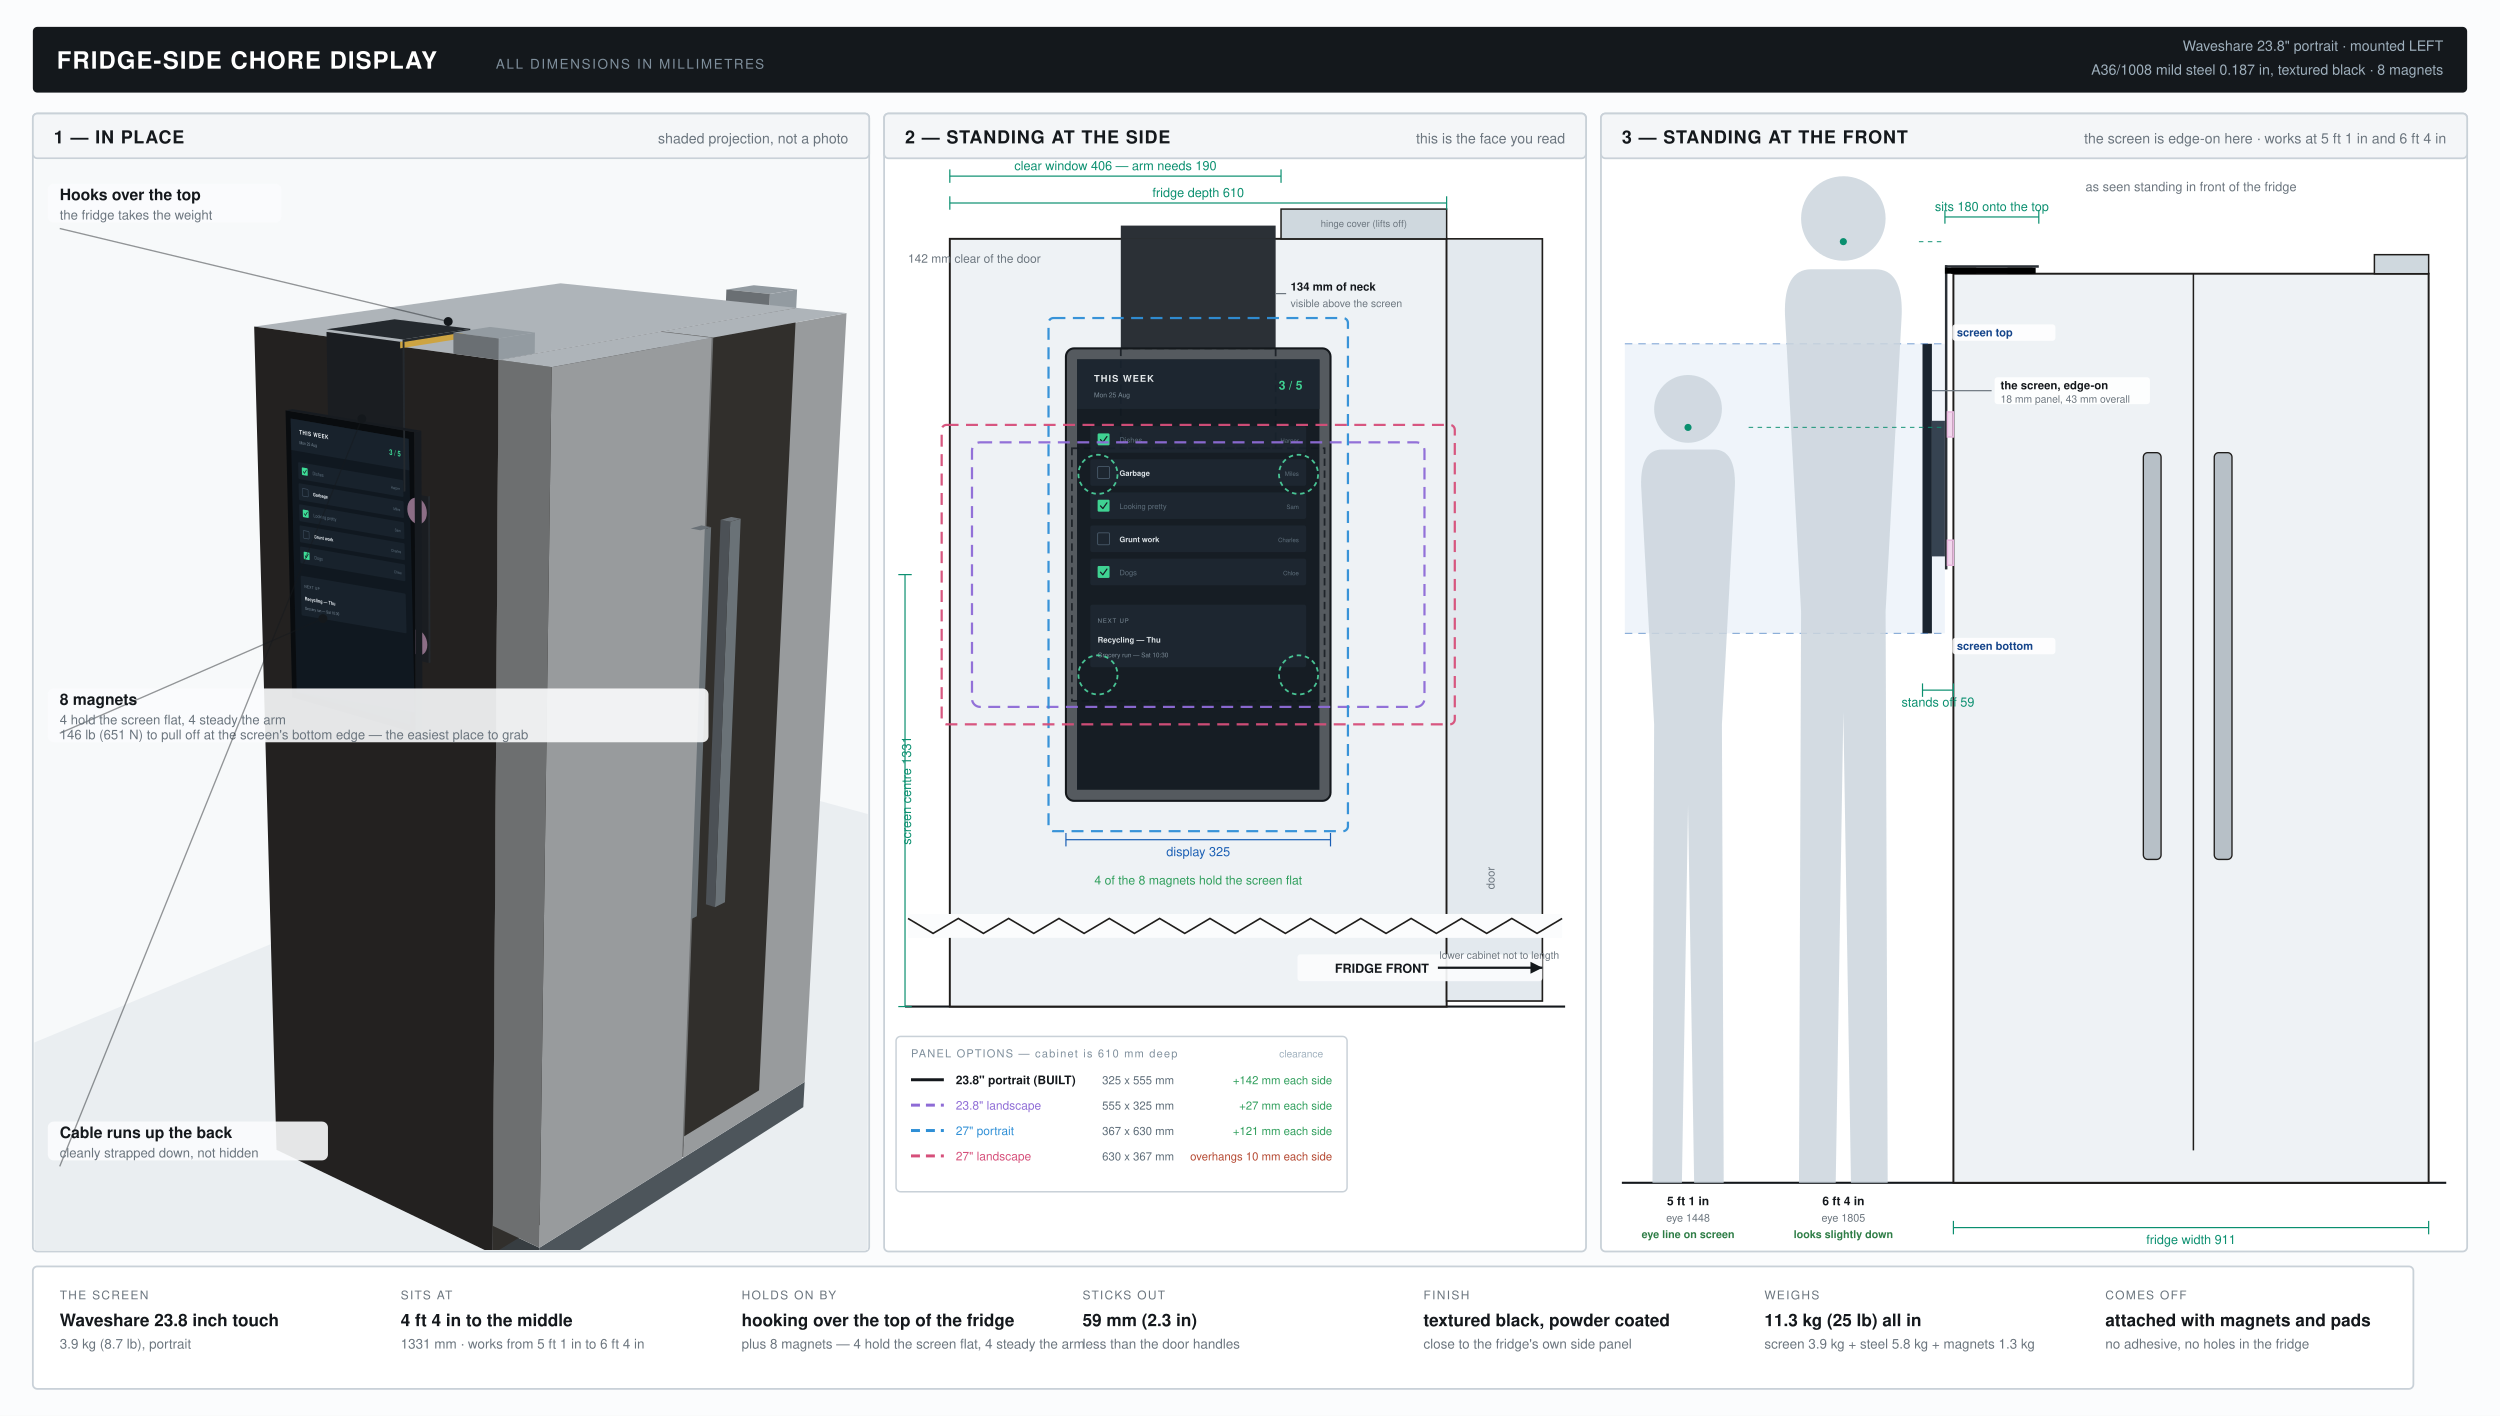
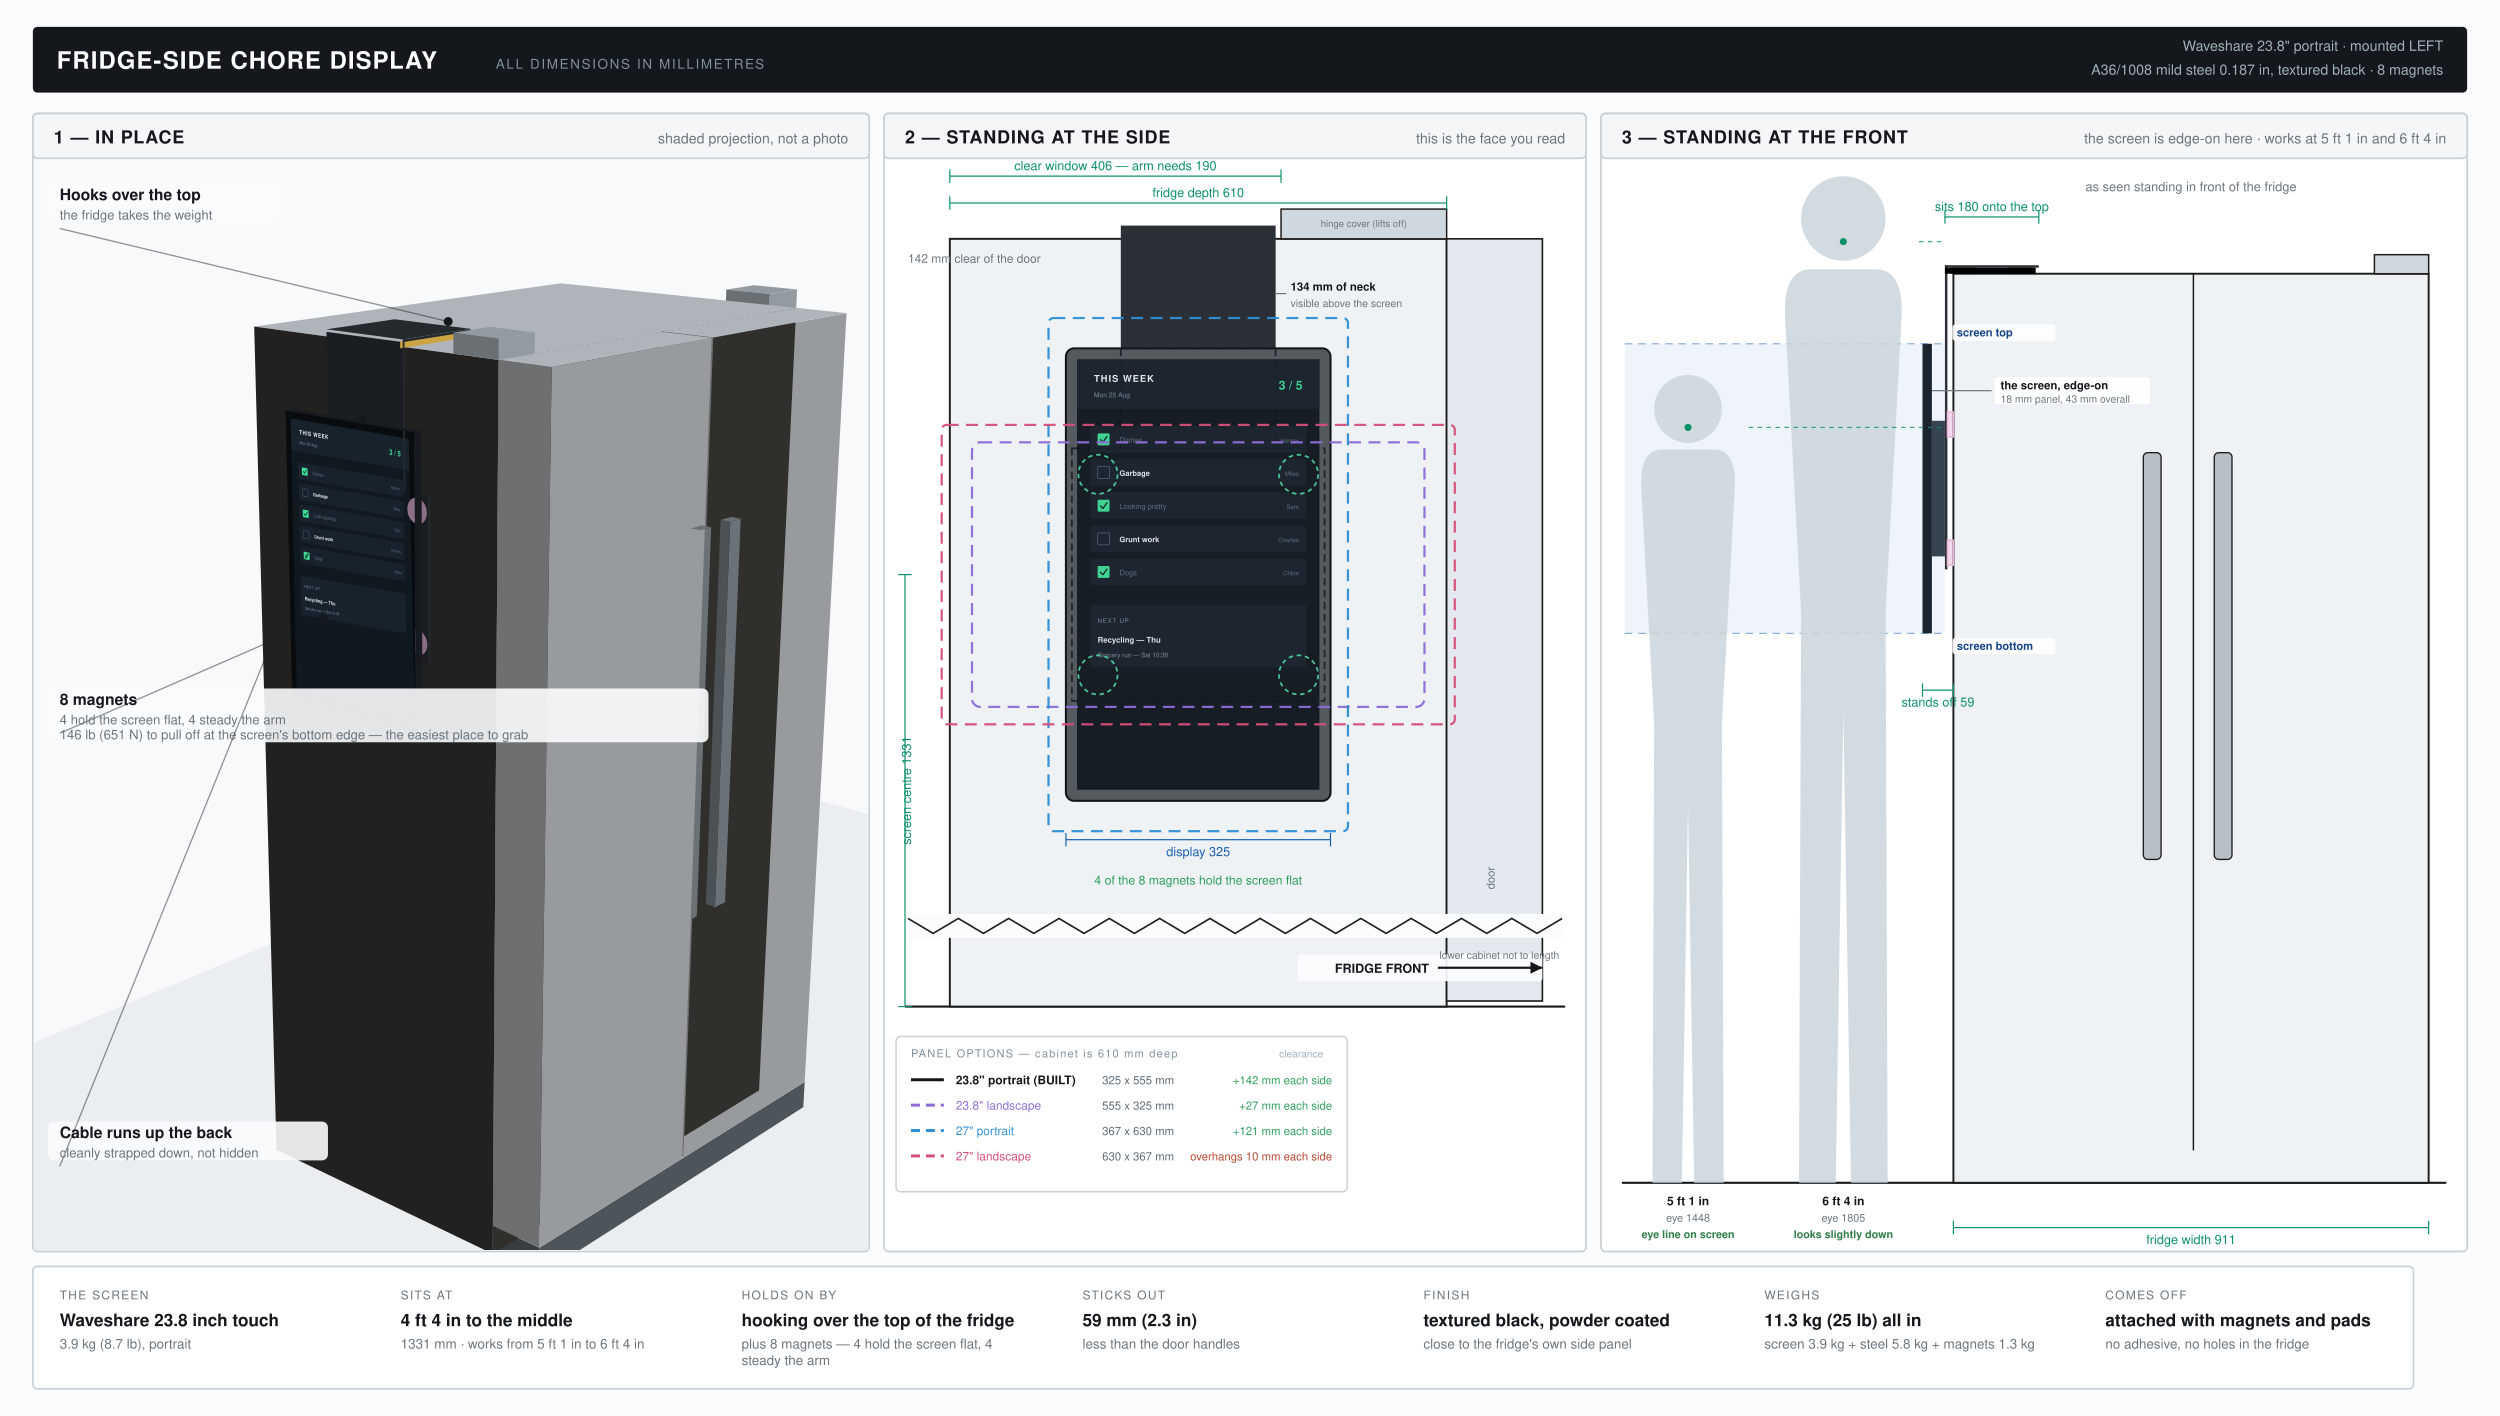
<svg xmlns="http://www.w3.org/2000/svg" width="1674" height="948" viewBox="0 0 1674 948">
  <rect width="1674" height="948" fill="#fbfcfd" />
  <rect x="22" y="18" width="1630" height="44" fill="#14181c" rx="3" />
  <text x="38.00" y="46.00" font-family="Helvetica,Arial,sans-serif" font-size="16.00" text-anchor="start" fill="#ffffff" font-weight="bold" letter-spacing="0.7">FRIDGE-SIDE CHORE DISPLAY</text>
  <text x="1636.00" y="34.00" font-family="Helvetica,Arial,sans-serif" font-size="9.50" text-anchor="end" fill="#9fb0bd" font-weight="normal">Waveshare 23.8" portrait  ·  mounted LEFT</text>
  <text x="1636.00" y="50.00" font-family="Helvetica,Arial,sans-serif" font-size="9.50" text-anchor="end" fill="#9fb0bd" font-weight="normal">A36/1008 mild steel 0.187 in, textured black  ·  8 magnets</text>
  <text x="332.00" y="46.00" font-family="Helvetica,Arial,sans-serif" font-size="9.00" text-anchor="start" fill="#7f8f9c" font-weight="normal" letter-spacing="1.1">ALL DIMENSIONS IN MILLIMETRES</text>
  <rect x="592.0" y="76.0" width="470.0" height="762.0" fill="#ffffff" stroke="#c9d1d8" stroke-width="1.2" rx="3" />
  <rect x="592.0" y="76.0" width="470.0" height="30" fill="#f4f6f8" stroke="#c9d1d8" stroke-width="1.2" rx="3" />
  <text x="606.00" y="96.00" font-family="Helvetica,Arial,sans-serif" font-size="12.00" text-anchor="start" fill="#14181c" font-weight="bold" letter-spacing="0.6">2 — STANDING AT THE SIDE</text>
  <text x="1048.00" y="96.00" font-family="Helvetica,Arial,sans-serif" font-size="9.50" text-anchor="end" fill="#6b757e" font-weight="normal">this is the face you read</text>
  <line x1="606.0" y1="674.0" x2="1048.0" y2="674.0" stroke="#14181c" stroke-width="1.4" />
  <rect x="636.00" y="159.93" width="332.67" height="514.07" fill="#eef2f5" stroke="#1f1d1b" stroke-width="1.3" />
  <rect x="968.67" y="159.93" width="64.11" height="510.35" fill="#e3e9ee" stroke="#1f1d1b" stroke-width="1.1" />
  <text x="1000.72" y="587.97" font-family="Helvetica,Arial,sans-serif" font-size="7.50" text-anchor="middle" fill="#6b757e" font-weight="normal" transform="rotate(-90.00 1000.72 587.97)">door</text>
  <rect x="857.78" y="140.00" width="110.89" height="19.93" fill="#cfd8de" stroke="#1f1d1b" stroke-width="1" />
  <text x="913.22" y="151.96" font-family="Helvetica,Arial,sans-serif" font-size="6.40" text-anchor="middle" fill="#6b757e" font-weight="normal">hinge cover (lifts off)</text>
  <line x1="636.00" y1="117.93" x2="857.78" y2="117.93" stroke="#0a8f6f" stroke-width="0.8" />
  <line x1="636.00" y1="113.43" x2="636.00" y2="122.43" stroke="#0a8f6f" stroke-width="0.8" />
  <line x1="857.78" y1="113.43" x2="857.78" y2="122.43" stroke="#0a8f6f" stroke-width="0.8" />
  <text x="746.89" y="113.93" font-family="Helvetica,Arial,sans-serif" font-size="8.50" text-anchor="middle" fill="#0a8f6f" font-weight="normal">clear window 406 — arm needs 190</text>
  <rect x="868.8" y="639.0" width="164" height="18" fill="#fbfcfd" fill-opacity="0.92" rx="2" />
  <line x1="962.8" y1="648.0" x2="1032.8" y2="648.0" stroke="#14181c" stroke-width="1.5" />
  <path d="M1032.8,648.0 l-8.0,-4 l0,8 z" fill="#14181c" />
  <text x="956.77" y="651.40" font-family="Helvetica,Arial,sans-serif" font-size="8.40" text-anchor="end" fill="#14181c" font-weight="700">FRIDGE FRONT</text>
  <rect x="750.49" y="151.06" width="103.68" height="8.87" fill="#2b3036" />
  <rect x="750.49" y="233.26" width="103.68" height="66.91" fill="none" stroke="#2b3036" stroke-width="1.2" stroke-dasharray="5 3" />
  <rect x="750.49" y="159.93" width="103.68" height="73.34" fill="#2b3036" />
  <line x1="854.2" y1="196.6" x2="861.2" y2="196.6" stroke="#6b757e" stroke-width="0.8" />
  <text x="864.17" y="194.59" font-family="Helvetica,Arial,sans-serif" font-size="7.60" text-anchor="start" fill="#14181c" font-weight="700">134 mm of neck</text>
  <text x="864.17" y="205.59" font-family="Helvetica,Arial,sans-serif" font-size="7.00" text-anchor="start" fill="#6b757e" font-weight="normal">visible above the screen</text>
  <rect x="717.75" y="300.17" width="169.17" height="169.17" fill="none" stroke="#2b3036" stroke-width="1.2" stroke-dasharray="5 3" />
  <circle cx="735.2" cy="451.9" r="13.1" fill="#e7b6dd" fill-opacity="0.30" stroke="#e7b6dd" stroke-width="1.3" />
  <circle cx="869.5" cy="451.9" r="13.1" fill="#e7b6dd" fill-opacity="0.30" stroke="#e7b6dd" stroke-width="1.3" />
  <circle cx="735.2" cy="317.6" r="13.1" fill="#e7b6dd" fill-opacity="0.30" stroke="#e7b6dd" stroke-width="1.3" />
  <circle cx="869.5" cy="317.6" r="13.1" fill="#e7b6dd" fill-opacity="0.30" stroke="#e7b6dd" stroke-width="1.3" />
  <rect x="713.75" y="233.26" width="177.16" height="302.99" rx="5.5" fill="#1b2026" fill-opacity="0.72" stroke="#14181c" stroke-width="1.4" />
  <g transform="translate(721.17 240.68) scale(0.54571)" opacity="0.92">
    <rect x="0" y="0" width="297.46" height="528.04" fill="#101820" />
    <rect x="0" y="0" width="297.46" height="60.72" fill="#18222c" />
    <text x="20.82" y="27.46" font-family="Helvetica,Arial,sans-serif" font-size="11.50" text-anchor="start" fill="#f2f6f9" font-weight="bold" letter-spacing="1.2">THIS WEEK</text>
    <text x="20.82" y="46.47" font-family="Helvetica,Arial,sans-serif" font-size="8.20" text-anchor="start" fill="#7f909e" font-weight="normal">Mon 25 Aug</text>
    <text x="276.64" y="36.96" font-family="Helvetica,Arial,sans-serif" font-size="15.00" text-anchor="end" fill="#3ddc97" font-weight="bold">3 / 5</text>
    <rect x="16.36" y="81.85" width="264.74" height="32.53" rx="2.40" fill="#18222c" />
    <rect x="25.28" y="90.79" width="14.64" height="14.64" rx="1.40" fill="#3ddc97" />
    <path d="M 28.80 98.40 L 31.72 101.62 L 36.70 94.60" stroke="#101820" stroke-width="1.50" fill="none" stroke-linecap="round" stroke-linejoin="round" />
    <text x="52.06" y="102.18" font-family="Helvetica,Arial,sans-serif" font-size="9.20" text-anchor="start" fill="#5d6f7e" font-weight="normal">Dishes</text>
    <text x="272.18" y="102.18" font-family="Helvetica,Arial,sans-serif" font-size="7.40" text-anchor="end" fill="#5d6f7e" font-weight="normal">Harper</text>
    <rect x="16.36" y="122.51" width="264.74" height="32.53" rx="2.40" fill="#18222c" />
    <rect x="25.28" y="131.45" width="14.64" height="14.64" rx="1.40" fill="none" stroke="#46586a" stroke-width="1.10" />
    <text x="52.06" y="142.83" font-family="Helvetica,Arial,sans-serif" font-size="9.20" text-anchor="start" fill="#e8eef3" font-weight="bold">Garbage</text>
    <text x="272.18" y="142.83" font-family="Helvetica,Arial,sans-serif" font-size="7.40" text-anchor="end" fill="#5d6f7e" font-weight="normal">Miles</text>
    <rect x="16.36" y="163.16" width="264.74" height="32.53" rx="2.40" fill="#18222c" />
    <rect x="25.28" y="172.11" width="14.64" height="14.64" rx="1.40" fill="#3ddc97" />
    <path d="M 28.80 179.72 L 31.72 182.94 L 36.70 175.92" stroke="#101820" stroke-width="1.50" fill="none" stroke-linecap="round" stroke-linejoin="round" />
    <text x="52.06" y="183.49" font-family="Helvetica,Arial,sans-serif" font-size="9.20" text-anchor="start" fill="#5d6f7e" font-weight="normal">Looking pretty</text>
    <text x="272.18" y="183.49" font-family="Helvetica,Arial,sans-serif" font-size="7.40" text-anchor="end" fill="#5d6f7e" font-weight="normal">Sam</text>
    <rect x="16.36" y="203.82" width="264.74" height="32.53" rx="2.40" fill="#18222c" />
    <rect x="25.28" y="212.77" width="14.64" height="14.64" rx="1.40" fill="none" stroke="#46586a" stroke-width="1.10" />
    <text x="52.06" y="224.15" font-family="Helvetica,Arial,sans-serif" font-size="9.20" text-anchor="start" fill="#e8eef3" font-weight="bold">Grunt work</text>
    <text x="272.18" y="224.15" font-family="Helvetica,Arial,sans-serif" font-size="7.40" text-anchor="end" fill="#5d6f7e" font-weight="normal">Charles</text>
    <rect x="16.36" y="244.48" width="264.74" height="32.53" rx="2.40" fill="#18222c" />
    <rect x="25.28" y="253.43" width="14.64" height="14.64" rx="1.40" fill="#3ddc97" />
    <path d="M 28.80 261.04 L 31.72 264.26 L 36.70 257.23" stroke="#101820" stroke-width="1.50" fill="none" stroke-linecap="round" stroke-linejoin="round" />
    <text x="52.06" y="264.81" font-family="Helvetica,Arial,sans-serif" font-size="9.20" text-anchor="start" fill="#5d6f7e" font-weight="normal">Dogs</text>
    <text x="272.18" y="264.81" font-family="Helvetica,Arial,sans-serif" font-size="7.40" text-anchor="end" fill="#5d6f7e" font-weight="normal">Chloe</text>
    <rect x="16.36" y="300.98" width="264.74" height="76.57" rx="2.40" fill="#18222c" />
    <text x="25.28" y="323.16" font-family="Helvetica,Arial,sans-serif" font-size="7.40" text-anchor="start" fill="#7f909e" font-weight="normal" letter-spacing="1">NEXT UP</text>
    <text x="25.28" y="347.45" font-family="Helvetica,Arial,sans-serif" font-size="9.60" text-anchor="start" fill="#e8eef3" font-weight="bold">Recycling — Thu</text>
    <text x="25.28" y="365.40" font-family="Helvetica,Arial,sans-serif" font-size="7.80" text-anchor="start" fill="#7f909e" font-weight="normal">Grocery run — Sat 10:30</text>
  </g>
  <rect x="650.84" y="296.18" width="302.99" height="177.16" rx="5.5" fill="none" stroke="#8e6bd6" stroke-width="1.5" stroke-dasharray="8 5" opacity="0.95" />
  <rect x="702.09" y="212.96" width="200.49" height="343.59" rx="3.3" fill="none" stroke="#2f8fd6" stroke-width="1.5" stroke-dasharray="8 5" opacity="0.95" />
  <rect x="630.54" y="284.51" width="343.59" height="200.49" rx="3.3" fill="none" stroke="#d64f7a" stroke-width="1.5" stroke-dasharray="8 5" opacity="0.95" />
  <rect x="600.0" y="694.0" width="302" height="104" fill="#ffffff" fill-opacity="0.95" stroke="#c9d1d8" stroke-width="1" rx="3" />
  <text x="886.00" y="708.00" font-family="Helvetica,Arial,sans-serif" font-size="6.80" text-anchor="end" fill="#9fb0bd" font-weight="normal">clearance</text>
  <text x="610.00" y="708.00" font-family="Helvetica,Arial,sans-serif" font-size="7.40" text-anchor="start" fill="#7f8f9c" font-weight="normal" letter-spacing="0.8">PANEL OPTIONS — cabinet is 610 mm deep</text>
  <line x1="610.0" y1="723.0" x2="632.0" y2="723.0" stroke="#14181c" stroke-width="2" />
  <text x="640.00" y="726.00" font-family="Helvetica,Arial,sans-serif" font-size="8.00" text-anchor="start" fill="#14181c" font-weight="700">23.8" portrait  (BUILT)</text>
  <text x="738.00" y="726.00" font-family="Helvetica,Arial,sans-serif" font-size="7.60" text-anchor="start" fill="#5c6b77" font-weight="normal">325 x 555 mm</text>
  <text x="892.00" y="726.00" font-family="Helvetica,Arial,sans-serif" font-size="7.60" text-anchor="end" fill="#2e9e5b" font-weight="normal">+142 mm each side</text>
  <line x1="610.0" y1="740.0" x2="632.0" y2="740.0" stroke="#8e6bd6" stroke-width="2" stroke-dasharray="6 4" />
  <text x="640.00" y="743.00" font-family="Helvetica,Arial,sans-serif" font-size="8.00" text-anchor="start" fill="#8e6bd6" font-weight="400">23.8" landscape</text>
  <text x="738.00" y="743.00" font-family="Helvetica,Arial,sans-serif" font-size="7.60" text-anchor="start" fill="#5c6b77" font-weight="normal">555 x 325 mm</text>
  <text x="892.00" y="743.00" font-family="Helvetica,Arial,sans-serif" font-size="7.60" text-anchor="end" fill="#2e9e5b" font-weight="normal">+27 mm each side</text>
  <line x1="610.0" y1="757.0" x2="632.0" y2="757.0" stroke="#2f8fd6" stroke-width="2" stroke-dasharray="6 4" />
  <text x="640.00" y="760.00" font-family="Helvetica,Arial,sans-serif" font-size="8.00" text-anchor="start" fill="#2f8fd6" font-weight="400">27" portrait</text>
  <text x="738.00" y="760.00" font-family="Helvetica,Arial,sans-serif" font-size="7.60" text-anchor="start" fill="#5c6b77" font-weight="normal">367 x 630 mm</text>
  <text x="892.00" y="760.00" font-family="Helvetica,Arial,sans-serif" font-size="7.60" text-anchor="end" fill="#2e9e5b" font-weight="normal">+121 mm each side</text>
  <line x1="610.0" y1="774.0" x2="632.0" y2="774.0" stroke="#d64f7a" stroke-width="2" stroke-dasharray="6 4" />
  <text x="640.00" y="777.00" font-family="Helvetica,Arial,sans-serif" font-size="8.00" text-anchor="start" fill="#d64f7a" font-weight="400">27" landscape</text>
  <text x="738.00" y="777.00" font-family="Helvetica,Arial,sans-serif" font-size="7.60" text-anchor="start" fill="#5c6b77" font-weight="normal">630 x 367 mm</text>
  <text x="892.00" y="777.00" font-family="Helvetica,Arial,sans-serif" font-size="7.60" text-anchor="end" fill="#b4462f" font-weight="normal">overhangs 10 mm each side</text>
  <rect x="608.0" y="612.0" width="438.0" height="16.0" fill="#fbfcfd" />
  <path d="M608.0,615.0 L624.8,625.0 L641.7,615.0 L658.5,625.0 L675.4,615.0 L692.2,625.0 L709.1,615.0 L725.9,625.0 L742.8,615.0 L759.6,625.0 L776.5,615.0 L793.3,625.0 L810.2,615.0 L827.0,625.0 L843.8,615.0 L860.7,625.0 L877.5,615.0 L894.4,625.0 L911.2,615.0 L928.1,625.0 L944.9,615.0 L961.8,625.0 L978.6,615.0 L995.5,625.0 L1012.3,615.0 L1029.2,625.0 L1046.0,615.0" fill="none" stroke="#1f1d1b" stroke-width="1.1" />
  <text x="1044.00" y="642.00" font-family="Helvetica,Arial,sans-serif" font-size="6.90" text-anchor="end" fill="#6b757e" font-weight="normal">lower cabinet not to length</text>
  <circle cx="735.2" cy="451.9" r="13.1" fill="none" stroke="#4dd6a0" stroke-width="1.2" stroke-dasharray="3 2.5" opacity="0.9" />
  <circle cx="869.5" cy="451.9" r="13.1" fill="none" stroke="#4dd6a0" stroke-width="1.2" stroke-dasharray="3 2.5" opacity="0.9" />
  <circle cx="735.2" cy="317.6" r="13.1" fill="none" stroke="#4dd6a0" stroke-width="1.2" stroke-dasharray="3 2.5" opacity="0.9" />
  <circle cx="869.5" cy="317.6" r="13.1" fill="none" stroke="#4dd6a0" stroke-width="1.2" stroke-dasharray="3 2.5" opacity="0.9" />
  <text x="802.33" y="592.26" font-family="Helvetica,Arial,sans-serif" font-size="8.20" text-anchor="middle" fill="#2e9e5b" font-weight="normal">4 of the 8 magnets hold the screen flat</text>
  <line x1="606.00" y1="384.76" x2="606.00" y2="674.00" stroke="#0a8f6f" stroke-width="0.8" />
  <line x1="601.50" y1="384.76" x2="610.50" y2="384.76" stroke="#0a8f6f" stroke-width="0.8" />
  <line x1="601.50" y1="674.00" x2="610.50" y2="674.00" stroke="#0a8f6f" stroke-width="0.8" />
  <text x="610.00" y="529.38" font-family="Helvetica,Arial,sans-serif" font-size="8.50" text-anchor="middle" fill="#0a8f6f" font-weight="normal" transform="rotate(-90.00 610.00 529.38)">screen centre 1331</text>
  <line x1="636.00" y1="135.93" x2="968.67" y2="135.93" stroke="#0a8f6f" stroke-width="0.8" />
  <line x1="636.00" y1="131.43" x2="636.00" y2="140.43" stroke="#0a8f6f" stroke-width="0.8" />
  <line x1="968.67" y1="131.43" x2="968.67" y2="140.43" stroke="#0a8f6f" stroke-width="0.8" />
  <text x="802.33" y="131.93" font-family="Helvetica,Arial,sans-serif" font-size="8.50" text-anchor="middle" fill="#0a8f6f" font-weight="normal">fridge depth 610</text>
  <line x1="713.75" y1="562.26" x2="890.91" y2="562.26" stroke="#1a5fb4" stroke-width="0.8" />
  <line x1="713.75" y1="557.76" x2="713.75" y2="566.76" stroke="#1a5fb4" stroke-width="0.8" />
  <line x1="890.91" y1="557.76" x2="890.91" y2="566.76" stroke="#1a5fb4" stroke-width="0.8" />
  <text x="802.33" y="573.26" font-family="Helvetica,Arial,sans-serif" font-size="8.50" text-anchor="middle" fill="#1a5fb4" font-weight="normal">display 325</text>
  <text x="608.00" y="175.93" font-family="Helvetica,Arial,sans-serif" font-size="8.00" text-anchor="start" fill="#6b757e" font-weight="normal">142 mm clear of the door</text>
  <rect x="1072.0" y="76.0" width="580.0" height="762.0" fill="#ffffff" stroke="#c9d1d8" stroke-width="1.2" rx="3" />
  <rect x="1072.0" y="76.0" width="580.0" height="30" fill="#f4f6f8" stroke="#c9d1d8" stroke-width="1.2" rx="3" />
  <text x="1086.00" y="96.00" font-family="Helvetica,Arial,sans-serif" font-size="12.00" text-anchor="start" fill="#14181c" font-weight="bold" letter-spacing="0.6">3 — STANDING AT THE FRONT</text>
  <text x="1638.00" y="96.00" font-family="Helvetica,Arial,sans-serif" font-size="9.50" text-anchor="end" fill="#6b757e" font-weight="normal">the screen is edge-on here · works at 5 ft 1 in and 6 ft 4 in</text>
  <line x1="1086.0" y1="792.0" x2="1638.0" y2="792.0" stroke="#14181c" stroke-width="1.4" />
  <rect x="1308.00" y="183.28" width="318.22" height="608.72" fill="#eef2f5" stroke="#1f1d1b" stroke-width="1.3" />
  <line x1="1468.7" y1="183.3" x2="1468.7" y2="770.3" stroke="#1f1d1b" stroke-width="1" />
  <rect x="1435.18" y="303.09" width="11.87" height="272.39" rx="3" fill="#b7c0c7" stroke="#1f1d1b" stroke-width="0.9" />
  <rect x="1482.67" y="303.09" width="11.87" height="272.39" rx="3" fill="#b7c0c7" stroke="#1f1d1b" stroke-width="0.9" />
  <rect x="1589.90" y="170.53" width="36.32" height="12.75" fill="#cfd8de" stroke="#1f1d1b" stroke-width="1" />
  <rect x="1302.32" y="177.60" width="62.86" height="1.66" fill="#2b3036" />
  <rect x="1302.32" y="177.60" width="1.66" height="203.68" fill="#2b3036" />
  <rect x="1302.32" y="179.26" width="60.76" height="4.02" fill="{PAD_FILL}" stroke="{PAD_EDGE}" stroke-width="0.8" />
  <rect x="1306.51" y="179.26" width="16.77" height="4.02" fill="{MAGNET_FILL}" stroke="{MAGNET_EDGE}" stroke-width="1" />
  <rect x="1344.22" y="179.26" width="16.77" height="4.02" fill="{MAGNET_FILL}" stroke="{MAGNET_EDGE}" stroke-width="1" />
  <rect x="1303.98" y="361.73" width="4.02" height="16.77" fill="#e7b6dd" fill-opacity="0.55" stroke="#e7b6dd" stroke-width="1" />
  <rect x="1303.98" y="275.82" width="4.02" height="16.77" fill="#e7b6dd" fill-opacity="0.55" stroke="#e7b6dd" stroke-width="1" />
  <rect x="1293.59" y="281.76" width="8.73" height="90.80" fill="#39414a" />
  <rect x="1287.31" y="230.21" width="6.29" height="193.90" fill="#1b2026" />
  <line x1="1293.6" y1="261.6" x2="1333.6" y2="261.6" stroke="#6b757e" stroke-width="0.8" />
  <rect x="1335.6" y="252.6" width="104" height="18" fill="#ffffff" fill-opacity="0.9" rx="2" />
  <text x="1339.59" y="260.64" font-family="Helvetica,Arial,sans-serif" font-size="7.60" text-anchor="start" fill="#14181c" font-weight="700">the screen, edge-on</text>
  <text x="1339.59" y="269.64" font-family="Helvetica,Arial,sans-serif" font-size="6.90" text-anchor="start" fill="#6b757e" font-weight="normal">18 mm panel, 43 mm overall</text>
  <line x1="1287.31" y1="462.11" x2="1308.00" y2="462.11" stroke="#0a8f6f" stroke-width="0.8" />
  <line x1="1287.31" y1="457.61" x2="1287.31" y2="466.61" stroke="#0a8f6f" stroke-width="0.8" />
  <line x1="1308.00" y1="457.61" x2="1308.00" y2="466.61" stroke="#0a8f6f" stroke-width="0.8" />
  <text x="1297.65" y="473.11" font-family="Helvetica,Arial,sans-serif" font-size="8.50" text-anchor="middle" fill="#0a8f6f" font-weight="normal">stands off 59</text>
  <line x1="1302.32" y1="145.28" x2="1365.18" y2="145.28" stroke="#0a8f6f" stroke-width="0.8" />
  <line x1="1302.32" y1="140.78" x2="1302.32" y2="149.78" stroke="#0a8f6f" stroke-width="0.8" />
  <line x1="1365.18" y1="140.78" x2="1365.18" y2="149.78" stroke="#0a8f6f" stroke-width="0.8" />
  <text x="1333.75" y="141.28" font-family="Helvetica,Arial,sans-serif" font-size="8.50" text-anchor="middle" fill="#0a8f6f" font-weight="normal">sits 180 onto the top</text>
  <line x1="1308.00" y1="822.00" x2="1626.22" y2="822.00" stroke="#0a8f6f" stroke-width="0.8" />
  <line x1="1308.00" y1="817.50" x2="1308.00" y2="826.50" stroke="#0a8f6f" stroke-width="0.8" />
  <line x1="1626.22" y1="817.50" x2="1626.22" y2="826.50" stroke="#0a8f6f" stroke-width="0.8" />
  <text x="1467.11" y="833.00" font-family="Helvetica,Arial,sans-serif" font-size="8.50" text-anchor="middle" fill="#0a8f6f" font-weight="normal">fridge width 911</text>
  <rect x="1088.0" y="230.2" width="214.3" height="193.9" fill="#1a5fb4" fill-opacity="0.07" />
  <line x1="1088.0" y1="230.2" x2="1302.3" y2="230.2" stroke="#1a5fb4" stroke-width="0.7" stroke-dasharray="5 4" opacity="0.55" />
  <line x1="1088.0" y1="424.1" x2="1302.3" y2="424.1" stroke="#1a5fb4" stroke-width="0.7" stroke-dasharray="5 4" opacity="0.55" />
  <rect x="1307.3" y="217.2" width="69" height="11" fill="#ffffff" fill-opacity="0.88" rx="2" />
  <text x="1310.32" y="225.21" font-family="Helvetica,Arial,sans-serif" font-size="7.40" text-anchor="start" fill="#14448a" font-weight="700">screen top</text>
  <rect x="1307.3" y="427.1" width="69" height="11" fill="#ffffff" fill-opacity="0.88" rx="2" />
  <text x="1310.32" y="435.11" font-family="Helvetica,Arial,sans-serif" font-size="7.40" text-anchor="start" fill="#14448a" font-weight="700">screen bottom</text>
  <g opacity="0.85">
    <circle cx="1234.3" cy="146.3" r="28.3" fill="#cbd5dd" />
    <path d="M 1195.2 210.6 Q 1194.4 180.3 1212.8 180.3 L 1255.8 180.3 Q 1274.2 180.3 1273.4 210.6 L 1262.6 409.4 L 1264.0 792.0 L 1239.4 792.0 L 1234.3 476.8 L 1229.2 792.0 L 1204.6 792.0 L 1206.0 409.4 Z" fill="#cbd5dd" />
  </g>
  <line x1="1284.9" y1="161.8" x2="1302.3" y2="161.8" stroke="#0a8f6f" stroke-width="0.8" stroke-dasharray="3 3" opacity="0.8" />
  <circle cx="1234.3" cy="161.8" r="2.4" fill="#0a8f6f" />
  <text x="1234.32" y="807.00" font-family="Helvetica,Arial,sans-serif" font-size="8.00" text-anchor="middle" fill="#14181c" font-weight="bold">6 ft 4 in</text>
  <text x="1234.32" y="818.00" font-family="Helvetica,Arial,sans-serif" font-size="7.20" text-anchor="middle" fill="#6b757e" font-weight="normal">eye 1805</text>
  <text x="1234.32" y="829.00" font-family="Helvetica,Arial,sans-serif" font-size="7.20" text-anchor="middle" fill="#2e7d46" font-weight="700">looks slightly down</text>
  <g opacity="0.85">
    <circle cx="1130.3" cy="273.8" r="22.7" fill="#cbd5dd" />
    <path d="M 1098.9 325.4 Q 1098.3 301.0 1113.1 301.0 L 1147.6 301.0 Q 1162.3 301.0 1161.7 325.4 L 1153.0 485.0 L 1154.2 792.0 L 1134.4 792.0 L 1130.3 539.1 L 1126.2 792.0 L 1106.5 792.0 L 1107.6 485.0 Z" fill="#cbd5dd" />
  </g>
  <line x1="1170.9" y1="286.2" x2="1302.3" y2="286.2" stroke="#0a8f6f" stroke-width="0.8" stroke-dasharray="3 3" opacity="0.8" />
  <circle cx="1130.3" cy="286.2" r="2.4" fill="#0a8f6f" />
  <text x="1130.32" y="807.00" font-family="Helvetica,Arial,sans-serif" font-size="8.00" text-anchor="middle" fill="#14181c" font-weight="bold">5 ft 1 in</text>
  <text x="1130.32" y="818.00" font-family="Helvetica,Arial,sans-serif" font-size="7.20" text-anchor="middle" fill="#6b757e" font-weight="normal">eye 1448</text>
  <text x="1130.32" y="829.00" font-family="Helvetica,Arial,sans-serif" font-size="7.20" text-anchor="middle" fill="#2e7d46" font-weight="700">eye line on screen</text>
  <text x="1467.11" y="128.00" font-family="Helvetica,Arial,sans-serif" font-size="8.60" text-anchor="middle" fill="#6b757e" font-weight="normal">as seen standing in front of the fridge</text>
  <rect x="22.0" y="76.0" width="560.0" height="762.0" fill="#ffffff" stroke="#c9d1d8" stroke-width="1.2" rx="3" />
  <rect x="22.0" y="76.0" width="560.0" height="30" fill="#f4f6f8" stroke="#c9d1d8" stroke-width="1.2" rx="3" />
  <text x="36.00" y="96.00" font-family="Helvetica,Arial,sans-serif" font-size="12.00" text-anchor="start" fill="#14181c" font-weight="bold" letter-spacing="0.6">1 — IN PLACE</text>
  <text x="568.00" y="96.00" font-family="Helvetica,Arial,sans-serif" font-size="9.50" text-anchor="end" fill="#6b757e" font-weight="normal">shaded projection, not a photo</text>
  <clipPath id="cclip">
    <rect x="23.0" y="107.0" width="558.0" height="730.0" />
  </clipPath>
  <g clip-path="url(#cclip)">
    <rect x="22.0" y="106.0" width="560.0" height="732.0" fill="#f7f9fa" />
    <polygon points="350.11,909.33 613.20,731.68 375.35,645.97 99.94,780.39" fill="#5d6a75" fill-opacity="0.035" stroke="none" />
    <polygon points="353.86,890.24 588.31,734.83 372.98,655.93 128.60,776.83" fill="#5d6a75" fill-opacity="0.04" stroke="none" />
    <polygon points="356.61,876.27 569.26,737.25 371.13,663.71 150.21,774.15" fill="#5d6a75" fill-opacity="0.045" stroke="none" />
    <polygon points="358.72,865.54 554.13,739.16 369.64,669.98 167.17,772.04" fill="#5d6a75" fill-opacity="0.05" stroke="none" />
    <polygon points="360.23,857.84 542.98,740.57 368.53,674.65 179.54,770.51" fill="#5d6a75" fill-opacity="0.06" stroke="none" />
    <polygon points="464.54,1538.51 1137.48,696.59 465.91,513.72 -363.93,859.09" fill="#eaeef1" stroke="none" />
    <polygon points="360.91,854.51 537.89,741.33 538.81,724.42 361.17,835.50" fill="#4d555b" stroke="none" />
    <polygon points="515.51,196.82 533.74,193.82 504.79,190.99 486.38,193.89" fill="#939ba1" stroke="none" />
    <polygon points="514.96,209.33 533.15,206.15 533.74,193.82 515.51,196.82" fill="#939ba1" stroke="none" />
    <polygon points="514.96,209.33 515.51,196.82 486.38,193.89 485.92,206.22" fill="#6a6f73" stroke="none" />
    <polygon points="457.71,775.13 538.81,724.42 566.84,209.67 477.60,226.01" fill="#989b9d" stroke="none" />
    <polygon points="360.91,854.51 361.17,835.50 330.05,820.86 329.93,839.60" fill="#373d41" stroke="none" />
    <polygon points="329.93,839.60 508.27,730.09 533.15,206.15 333.88,240.98" fill="#312f2c" stroke="none" />
    <polygon points="333.88,240.98 533.15,206.15 375.33,189.69 170.19,218.67" fill="#aeb4b9" stroke="none" />
    <polygon points="457.71,775.13 477.60,226.01 442.94,221.92 427.24,762.52" fill="#6d6f70" stroke="none" />
    <polygon points="477.60,226.01 566.84,209.67 533.15,206.15 442.94,221.92" fill="#aeb4b9" stroke="none" />
    <polygon points="478.75,607.45 485.44,604.12 495.98,347.32 488.97,349.34" fill="#6a7277" stroke="none" />
    <polygon points="478.75,607.45 488.97,349.34 482.50,348.16 472.67,605.51" fill="#4c5156" stroke="none" />
    <polygon points="329.93,839.60 333.88,240.98 170.19,218.67 185.15,769.93" fill="#232120" stroke="none" />
    <polygon points="459.67,616.95 466.57,613.52 476.18,353.01 468.94,355.09" fill="#6a7277" stroke="none" />
    <polygon points="210.52,414.49 210.99,416.31 211.73,418.03 212.69,419.55 213.83,420.81 215.09,421.73 216.42,422.27 217.74,422.41 218.99,422.14 220.11,421.46 221.03,420.41 221.72,419.05 222.13,417.44 222.25,415.66 222.07,413.80 221.59,411.96 220.85,410.23 219.88,408.70 218.73,407.44 217.45,406.52 216.12,405.99 214.80,405.86 213.55,406.15 212.44,406.84 211.53,407.90 210.85,409.27 210.45,410.87 210.34,412.64" fill="#8c6e86" stroke="none" />
    <polygon points="459.67,616.95 468.94,355.09 462.43,353.88 453.56,614.95" fill="#4c5156" stroke="none" />
    <polygon points="488.97,349.34 495.98,347.32 489.53,346.16 482.50,348.16" fill="#6a7177" stroke="none" />
    <polygon points="208.86,329.87 209.34,331.73 210.09,333.47 211.07,335.00 212.23,336.23 213.51,337.12 214.86,337.60 216.21,337.67 217.48,337.31 218.61,336.54 219.55,335.40 220.25,333.95 220.67,332.25 220.79,330.40 220.60,328.48 220.12,326.60 219.37,324.84 218.38,323.31 217.20,322.07 215.91,321.19 214.55,320.72 213.21,320.66 211.94,321.04 210.81,321.82 209.88,322.97 209.20,324.43 208.79,326.12 208.67,327.96" fill="#8c6e86" stroke="none" />
    <polygon points="361.17,835.50 456.75,775.74 476.53,226.21 369.40,245.82" fill="#989b9d" stroke="none" />
    <polygon points="468.94,355.09 476.18,353.01 469.69,351.81 462.43,353.88" fill="#6a7177" stroke="none" />
    <polygon points="287.05,444.02 286.69,332.44 205.13,316.61 207.30,423.29" fill="#1a1d21" stroke="none" />
    <polygon points="269.58,227.30 314.94,220.16 264.20,213.78 218.59,220.50" fill="#24292e" stroke="none" />
    <polygon points="273.44,430.47 273.92,432.36 274.69,434.15 275.71,435.73 276.93,437.05 278.29,438.02 279.72,438.59 281.15,438.75 282.50,438.48 283.72,437.79 284.74,436.72 285.50,435.31 285.98,433.65 286.13,431.81 285.96,429.88 285.48,427.97 284.70,426.17 283.67,424.57 282.44,423.26 281.07,422.29 279.64,421.73 278.20,421.58 276.85,421.87 275.64,422.58 274.63,423.66 273.88,425.06 273.42,426.73 273.27,428.56" fill="#8c6e86" stroke="none" />
    <polygon points="270.26,329.25 269.59,229.10 218.62,222.25 220.30,319.55" fill="#1a1d21" stroke="none" />
    <polygon points="256.39,338.35 262.78,336.86 227.61,329.84 221.20,331.27" fill="#1b2025" stroke="none" />
    <polygon points="257.29,431.10 263.55,429.24 262.78,336.86 256.39,338.35" fill="#1b2025" stroke="none" />
    <polygon points="267.97,233.25 311.81,226.18 311.82,221.94 267.94,228.88" fill="#cda442" stroke="none" />
    <polygon points="269.59,229.10 314.94,221.92 314.94,220.16 269.58,227.30" fill="#24292e" stroke="none" />
    <polygon points="277.46,289.40 191.19,274.77 195.63,466.99 278.50,490.95" fill="#090c0f" stroke="none" />
    <polygon points="194.66,280.27 273.62,293.90 274.75,485.20 198.76,463.44" fill="#0d1117" stroke="none" />
    <g transform="matrix(0.26543 0.04583 0.00777 0.34689 194.660 280.272)">
      <rect x="0" y="0" width="297.46" height="528.04" fill="#101820" />
      <rect x="0" y="0" width="297.46" height="60.72" fill="#18222c" />
      <text x="20.82" y="27.46" font-family="Helvetica,Arial,sans-serif" font-size="11.50" text-anchor="start" fill="#f2f6f9" font-weight="bold" letter-spacing="1.2">THIS WEEK</text>
      <text x="20.82" y="46.47" font-family="Helvetica,Arial,sans-serif" font-size="8.20" text-anchor="start" fill="#7f909e" font-weight="normal">Mon 25 Aug</text>
      <text x="276.64" y="36.96" font-family="Helvetica,Arial,sans-serif" font-size="15.00" text-anchor="end" fill="#3ddc97" font-weight="bold">3 / 5</text>
      <rect x="16.36" y="81.85" width="264.74" height="32.53" rx="2.40" fill="#18222c" />
      <rect x="25.28" y="90.79" width="14.64" height="14.64" rx="1.40" fill="#3ddc97" />
      <path d="M 28.80 98.40 L 31.72 101.62 L 36.70 94.60" stroke="#101820" stroke-width="1.50" fill="none" stroke-linecap="round" stroke-linejoin="round" />
      <text x="52.06" y="102.18" font-family="Helvetica,Arial,sans-serif" font-size="9.20" text-anchor="start" fill="#5d6f7e" font-weight="normal">Dishes</text>
      <text x="272.18" y="102.18" font-family="Helvetica,Arial,sans-serif" font-size="7.40" text-anchor="end" fill="#5d6f7e" font-weight="normal">Harper</text>
      <rect x="16.36" y="122.51" width="264.74" height="32.53" rx="2.40" fill="#18222c" />
      <rect x="25.28" y="131.45" width="14.64" height="14.64" rx="1.40" fill="none" stroke="#46586a" stroke-width="1.10" />
      <text x="52.06" y="142.83" font-family="Helvetica,Arial,sans-serif" font-size="9.20" text-anchor="start" fill="#e8eef3" font-weight="bold">Garbage</text>
      <text x="272.18" y="142.83" font-family="Helvetica,Arial,sans-serif" font-size="7.40" text-anchor="end" fill="#5d6f7e" font-weight="normal">Miles</text>
      <rect x="16.36" y="163.16" width="264.74" height="32.53" rx="2.40" fill="#18222c" />
      <rect x="25.28" y="172.11" width="14.64" height="14.64" rx="1.40" fill="#3ddc97" />
      <path d="M 28.80 179.72 L 31.72 182.94 L 36.70 175.92" stroke="#101820" stroke-width="1.50" fill="none" stroke-linecap="round" stroke-linejoin="round" />
      <text x="52.06" y="183.49" font-family="Helvetica,Arial,sans-serif" font-size="9.20" text-anchor="start" fill="#5d6f7e" font-weight="normal">Looking pretty</text>
      <text x="272.18" y="183.49" font-family="Helvetica,Arial,sans-serif" font-size="7.40" text-anchor="end" fill="#5d6f7e" font-weight="normal">Sam</text>
      <rect x="16.36" y="203.82" width="264.74" height="32.53" rx="2.40" fill="#18222c" />
      <rect x="25.28" y="212.77" width="14.64" height="14.64" rx="1.40" fill="none" stroke="#46586a" stroke-width="1.10" />
      <text x="52.06" y="224.15" font-family="Helvetica,Arial,sans-serif" font-size="9.20" text-anchor="start" fill="#e8eef3" font-weight="bold">Grunt work</text>
      <text x="272.18" y="224.15" font-family="Helvetica,Arial,sans-serif" font-size="7.40" text-anchor="end" fill="#5d6f7e" font-weight="normal">Charles</text>
      <rect x="16.36" y="244.48" width="264.74" height="32.53" rx="2.40" fill="#18222c" />
      <rect x="25.28" y="253.43" width="14.64" height="14.64" rx="1.40" fill="#3ddc97" />
      <path d="M 28.80 261.04 L 31.72 264.26 L 36.70 257.23" stroke="#101820" stroke-width="1.50" fill="none" stroke-linecap="round" stroke-linejoin="round" />
      <text x="52.06" y="264.81" font-family="Helvetica,Arial,sans-serif" font-size="9.20" text-anchor="start" fill="#5d6f7e" font-weight="normal">Dogs</text>
      <text x="272.18" y="264.81" font-family="Helvetica,Arial,sans-serif" font-size="7.40" text-anchor="end" fill="#5d6f7e" font-weight="normal">Chloe</text>
      <rect x="16.36" y="300.98" width="264.74" height="76.57" rx="2.40" fill="#18222c" />
      <text x="25.28" y="323.16" font-family="Helvetica,Arial,sans-serif" font-size="7.40" text-anchor="start" fill="#7f909e" font-weight="normal" letter-spacing="1">NEXT UP</text>
      <text x="25.28" y="347.45" font-family="Helvetica,Arial,sans-serif" font-size="9.60" text-anchor="start" fill="#e8eef3" font-weight="bold">Recycling — Thu</text>
      <text x="25.28" y="365.40" font-family="Helvetica,Arial,sans-serif" font-size="7.80" text-anchor="start" fill="#7f909e" font-weight="normal">Grocery run — Sat 10:30</text>
    </g>
    <polygon points="361.17,835.50 369.40,245.82 333.88,240.98 330.05,820.86" fill="#6d6f70" stroke="none" />
    <polygon points="287.05,444.02 288.22,443.65 287.89,332.16 286.69,332.44" fill="#24292e" stroke="none" />
    <polygon points="272.90,342.79 273.39,344.73 274.18,346.54 275.22,348.13 276.46,349.42 277.84,350.35 279.30,350.87 280.75,350.95 282.13,350.59 283.37,349.80 284.41,348.63 285.19,347.13 285.67,345.37 285.83,343.45 285.66,341.46 285.16,339.50 284.37,337.68 283.32,336.08 282.07,334.78 280.67,333.86 279.21,333.36 277.75,333.29 276.37,333.67 275.14,334.47 274.12,335.65 273.35,337.16 272.88,338.91 272.73,340.82" fill="#8c6e86" stroke="none" />
    <polygon points="270.26,329.25 271.47,328.98 270.83,228.91 269.59,229.10" fill="#24292e" stroke="none" />
    <polygon points="369.40,245.82 476.53,226.21 441.86,222.11 333.88,240.98" fill="#aeb4b9" stroke="none" />
    <polygon points="277.46,289.40 282.14,288.45 195.90,273.92 191.19,274.77" fill="#171b20" stroke="none" />
    <polygon points="278.50,490.95 282.97,489.40 282.14,288.45 277.46,289.40" fill="#171b20" stroke="none" />
    <polygon points="333.97,226.63 358.21,222.65 327.95,218.89 303.59,222.74" fill="#939ba1" stroke="none" />
    <polygon points="333.88,240.98 358.04,236.76 358.21,222.65 333.97,226.63" fill="#939ba1" stroke="none" />
    <polygon points="333.88,240.98 333.97,226.63 303.59,222.74 303.59,236.85" fill="#6a6f73" stroke="none" />
    <rect x="32.0" y="123.0" width="156.4" height="26.0" rx="4" fill="#fbfcfd" fill-opacity="0.90" />
    <line x1="40.0" y1="153.0" x2="300.1" y2="215.3" stroke="#14181c" stroke-width="0.9" opacity="0.45" />
    <circle cx="300.1" cy="215.3" r="3" fill="#14181c" />
    <text x="40.00" y="134.00" font-family="Helvetica,Arial,sans-serif" font-size="10.50" text-anchor="start" fill="#14181c" font-weight="bold">Hooks over the top</text>
    <text x="40.00" y="147.00" font-family="Helvetica,Arial,sans-serif" font-size="8.80" text-anchor="start" fill="#6b757e" font-weight="normal">the fridge takes the weight</text>
    <rect x="32.0" y="461.0" width="442.4" height="36.0" rx="4" fill="#fbfcfd" fill-opacity="0.90" />
    <line x1="40.0" y1="491.0" x2="216.2" y2="414.2" stroke="#14181c" stroke-width="0.9" opacity="0.45" />
    <circle cx="216.2" cy="414.2" r="3" fill="#14181c" />
    <text x="40.00" y="472.00" font-family="Helvetica,Arial,sans-serif" font-size="10.50" text-anchor="start" fill="#14181c" font-weight="bold">8 magnets</text>
    <text x="40.00" y="485.00" font-family="Helvetica,Arial,sans-serif" font-size="8.80" text-anchor="start" fill="#6b757e" font-weight="normal">4 hold the screen flat, 4 steady the arm</text>
    <text x="40.00" y="495.00" font-family="Helvetica,Arial,sans-serif" font-size="8.80" text-anchor="start" fill="#6b757e" font-weight="normal">146 lb (651 N) to pull off at the screen's bottom edge — the easiest place to grab</text>
    <rect x="32.0" y="751.0" width="187.6" height="26.0" rx="4" fill="#fbfcfd" fill-opacity="0.90" />
    <line x1="40.0" y1="781.0" x2="242.3" y2="280.4" stroke="#14181c" stroke-width="0.9" opacity="0.45" />
    <circle cx="242.3" cy="280.4" r="3" fill="#14181c" />
    <text x="40.00" y="762.00" font-family="Helvetica,Arial,sans-serif" font-size="10.50" text-anchor="start" fill="#14181c" font-weight="bold">Cable runs up the back</text>
    <text x="40.00" y="775.00" font-family="Helvetica,Arial,sans-serif" font-size="8.80" text-anchor="start" fill="#6b757e" font-weight="normal">cleanly strapped down, not hidden</text>
  </g>
  <rect x="22.0" y="848.0" width="1594.0" height="82.0" fill="#ffffff" stroke="#c9d1d8" stroke-width="1.2" rx="3" />
  <text x="40.00" y="870.00" font-family="Helvetica,Arial,sans-serif" font-size="8.00" text-anchor="start" fill="#6b757e" font-weight="normal" letter-spacing="0.9">THE SCREEN</text>
  <text x="40.00" y="888.00" font-family="Helvetica,Arial,sans-serif" font-size="11.50" text-anchor="start" fill="#14181c" font-weight="bold">Waveshare 23.8 inch touch</text>
  <text x="40.00" y="903.00" font-family="Helvetica,Arial,sans-serif" font-size="9.00" text-anchor="start" fill="#6b757e" font-weight="normal">3.9 kg (8.7 lb), portrait</text>
  <text x="268.29" y="870.00" font-family="Helvetica,Arial,sans-serif" font-size="8.00" text-anchor="start" fill="#6b757e" font-weight="normal" letter-spacing="0.9">SITS AT</text>
  <text x="268.29" y="888.00" font-family="Helvetica,Arial,sans-serif" font-size="11.50" text-anchor="start" fill="#14181c" font-weight="bold">4 ft 4 in to the middle</text>
  <text x="268.29" y="903.00" font-family="Helvetica,Arial,sans-serif" font-size="9.00" text-anchor="start" fill="#6b757e" font-weight="normal">1331 mm · works from 5 ft 1 in to 6 ft 4 in</text>
  <text x="496.57" y="870.00" font-family="Helvetica,Arial,sans-serif" font-size="8.00" text-anchor="start" fill="#6b757e" font-weight="normal" letter-spacing="0.9">HOLDS ON BY</text>
  <text x="496.57" y="888.00" font-family="Helvetica,Arial,sans-serif" font-size="11.50" text-anchor="start" fill="#14181c" font-weight="bold">hooking over the top of the fridge</text>
-   <text x="496.57" y="903.00" font-family="Helvetica,Arial,sans-serif" font-size="9.00" text-anchor="start" fill="#6b757e" font-weight="normal">plus 8 magnets — 4 hold the screen flat, 4 steady the arm</text>
+   <text x="496.57" y="903.00" font-family="Helvetica,Arial,sans-serif" font-size="9.00" text-anchor="start" fill="#6b757e" font-weight="normal">plus 8 magnets — 4 hold the screen flat, 4</text>
+   <text x="496.57" y="914.00" font-family="Helvetica,Arial,sans-serif" font-size="9.00" text-anchor="start" fill="#6b757e" font-weight="normal">steady the arm</text>
  <text x="724.86" y="870.00" font-family="Helvetica,Arial,sans-serif" font-size="8.00" text-anchor="start" fill="#6b757e" font-weight="normal" letter-spacing="0.9">STICKS OUT</text>
  <text x="724.86" y="888.00" font-family="Helvetica,Arial,sans-serif" font-size="11.50" text-anchor="start" fill="#14181c" font-weight="bold">59 mm (2.3 in)</text>
  <text x="724.86" y="903.00" font-family="Helvetica,Arial,sans-serif" font-size="9.00" text-anchor="start" fill="#6b757e" font-weight="normal">less than the door handles</text>
  <text x="953.14" y="870.00" font-family="Helvetica,Arial,sans-serif" font-size="8.00" text-anchor="start" fill="#6b757e" font-weight="normal" letter-spacing="0.9">FINISH</text>
  <text x="953.14" y="888.00" font-family="Helvetica,Arial,sans-serif" font-size="11.50" text-anchor="start" fill="#14181c" font-weight="bold">textured black, powder coated</text>
  <text x="953.14" y="903.00" font-family="Helvetica,Arial,sans-serif" font-size="9.00" text-anchor="start" fill="#6b757e" font-weight="normal">close to the fridge's own side panel</text>
  <text x="1181.43" y="870.00" font-family="Helvetica,Arial,sans-serif" font-size="8.00" text-anchor="start" fill="#6b757e" font-weight="normal" letter-spacing="0.9">WEIGHS</text>
  <text x="1181.43" y="888.00" font-family="Helvetica,Arial,sans-serif" font-size="11.50" text-anchor="start" fill="#14181c" font-weight="bold">11.3 kg (25 lb) all in</text>
  <text x="1181.43" y="903.00" font-family="Helvetica,Arial,sans-serif" font-size="9.00" text-anchor="start" fill="#6b757e" font-weight="normal">screen 3.9 kg + steel 5.8 kg + magnets 1.3 kg</text>
  <text x="1409.71" y="870.00" font-family="Helvetica,Arial,sans-serif" font-size="8.00" text-anchor="start" fill="#6b757e" font-weight="normal" letter-spacing="0.9">COMES OFF</text>
  <text x="1409.71" y="888.00" font-family="Helvetica,Arial,sans-serif" font-size="11.50" text-anchor="start" fill="#14181c" font-weight="bold">attached with magnets and pads</text>
  <text x="1409.71" y="903.00" font-family="Helvetica,Arial,sans-serif" font-size="9.00" text-anchor="start" fill="#6b757e" font-weight="normal">no adhesive, no holes in the fridge</text>
</svg>
